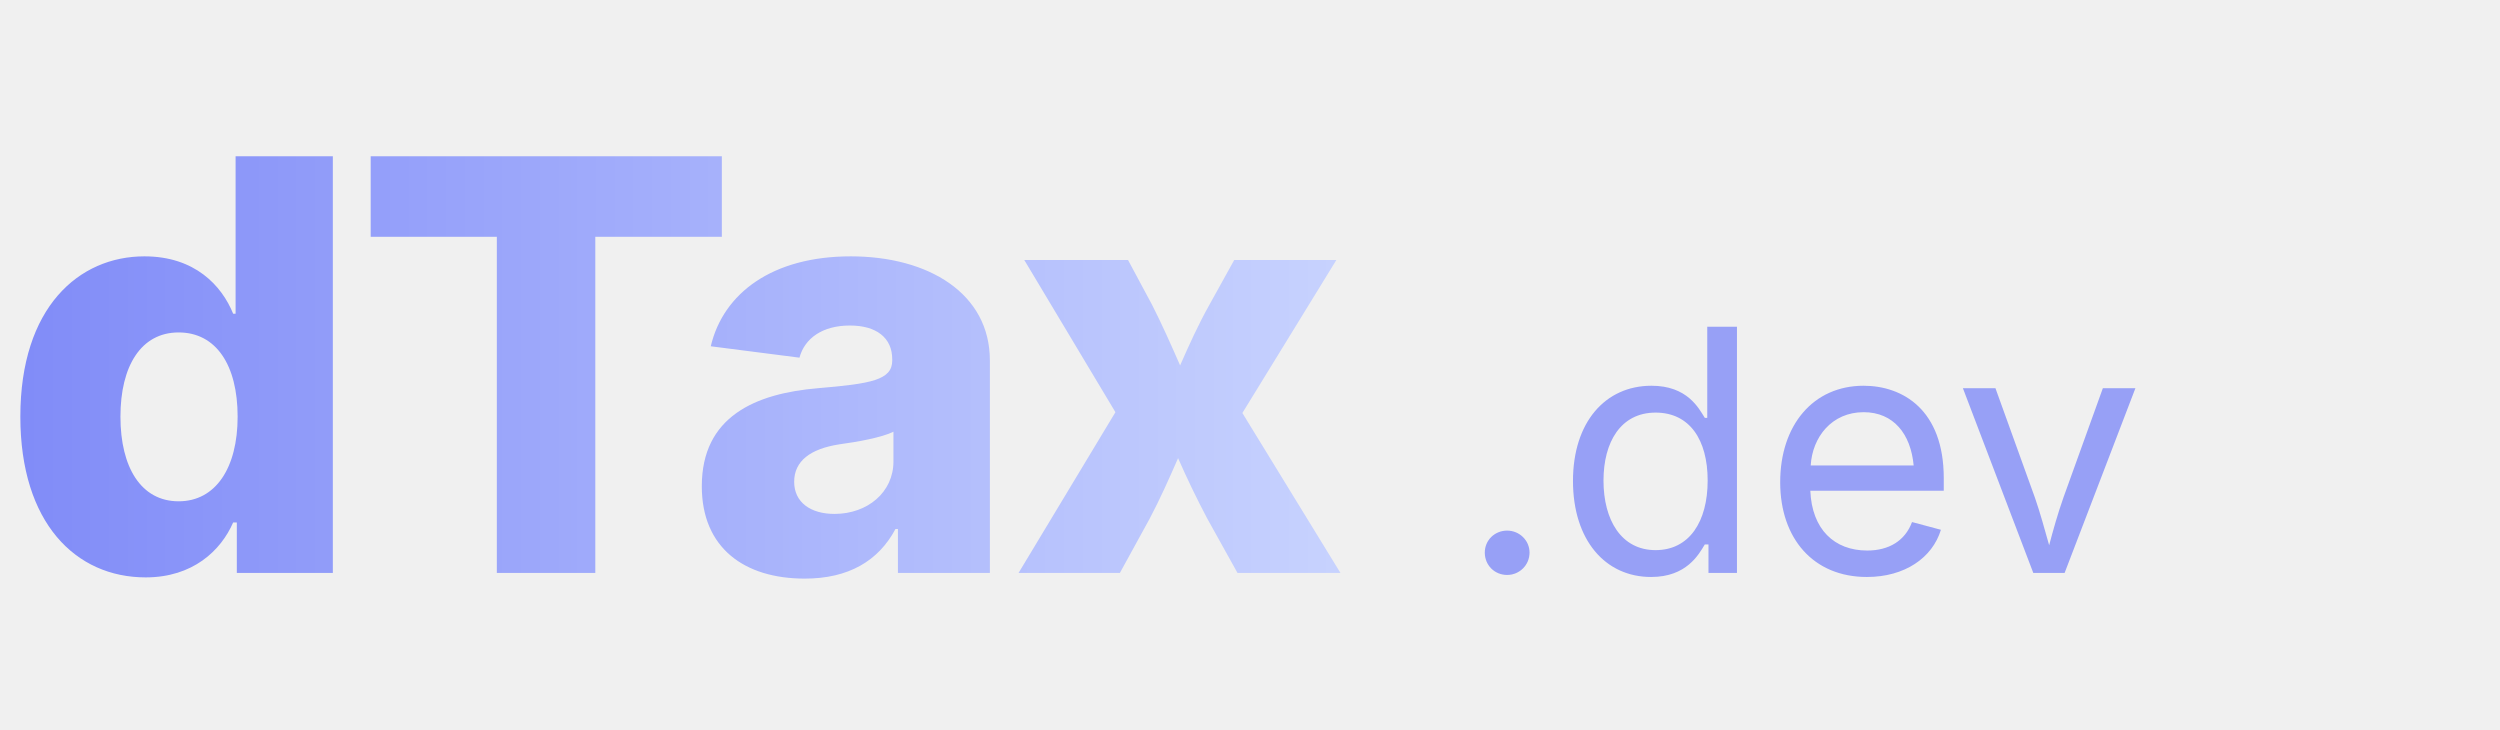
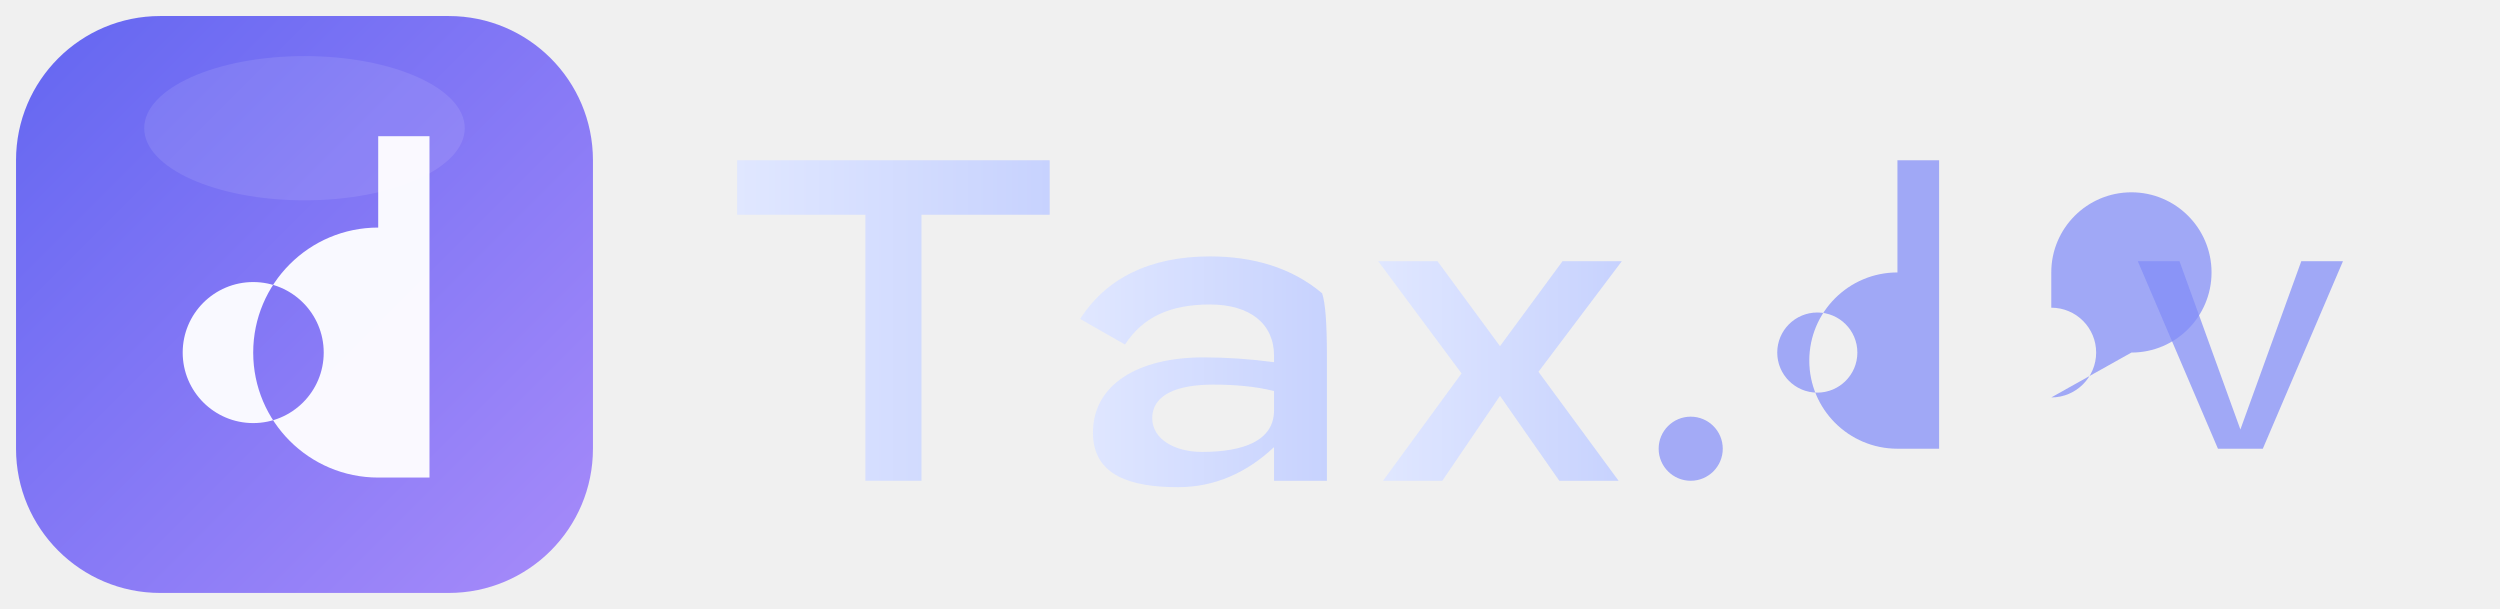
- <svg xmlns="http://www.w3.org/2000/svg" width="96" height="28" viewBox="0 0 96 28">
+ <svg xmlns="http://www.w3.org/2000/svg" width="156" height="38" viewBox="0 0 156 38">
  <defs>
-     <linearGradient id="g" x1="0%" y1="0%" x2="100%" y2="0%">
-       <stop offset="0%" stop-color="#818cf8" />
+     <linearGradient id="bdg" x1="0%" y1="0%" x2="100%" y2="100%">
+       <stop offset="0%" stop-color="#6366f1" />
+       <stop offset="100%" stop-color="#a78bfa" />
+     </linearGradient>
+     <linearGradient id="wm" x1="0%" y1="0%" x2="100%" y2="0%">
+       <stop offset="0%" stop-color="#e0e7ff" />
      <stop offset="100%" stop-color="#c7d2fe" />
    </linearGradient>
  </defs>
-   <text x="0" y="22" font-family="system-ui,-apple-system,sans-serif" font-weight="800" font-size="22" fill="url(#g)" letter-spacing="-0.5">dTax</text>
-   <text x="56" y="22" font-family="system-ui,-apple-system,sans-serif" font-weight="400" font-size="13" fill="#818cf8" opacity="0.8">.dev</text>
+   <rect x="1" y="1" width="36" height="36" rx="9" fill="url(#bdg)" />
+   <ellipse cx="19" cy="8" rx="10" ry="4.5" fill="white" opacity="0.10" />
+   <path fill="white" fill-rule="evenodd" opacity="0.95" d="M23.6 8.5 L26.8 8.5 L26.8 29.8 L23.6 29.8 A7.8 7.8 0 1 1 23.6 14.2 Z        M11.4 22 a4.4 4.4 0 1 0 8.8 0 a4.4 4.4 0 1 0 -8.8 0" />
+   <path fill="url(#wm)" d="M46 10 L65.5 10 L65.5 13.4 L57.5 13.4 L57.5 30 L54.0 30 L54.0 13.4 L46 13.4 Z" />
+   <path fill="url(#wm)" d="M82.5 18.3 C80.6 16.7 78.2 16.0 75.5 16.0        C71.7 16.0 69.0 17.4 67.4 19.9 L70.2 21.5        C71.3 19.8 73.0 19.0 75.5 19.0        C78.0 19.0 79.5 20.2 79.5 22.2 L79.5 22.6        C78.0 22.4 76.5 22.3 75.1 22.3        C71.0 22.3 68.2 24.0 68.2 27.0        C68.2 29.7 70.6 30.4 73.5 30.4        C75.8 30.4 77.8 29.5 79.5 27.9 L79.5 30 L82.8 30        L82.8 22.3 C82.8 20.1 82.7 18.9 82.5 18.3 Z        M79.5 25.6 C79.5 27.5 77.6 28.2 75.0 28.2        C73.3 28.2 71.9 27.4 71.9 26.1        C71.9 24.6 73.5 24.0 75.7 24.0        C77.0 24.0 78.3 24.1 79.5 24.4 Z" />
+   <path fill="url(#wm)" d="M86 16.3 L91.2 23.3 L86.3 30 L90.0 30 L93.6 24.7        L97.3 30 L101.0 30 L96.0 23.2 L101.2 16.3        L97.5 16.3 L93.6 21.6 L89.7 16.3 Z" />
+   <circle cx="105.5" cy="28.0" r="2.0" fill="#818cf8" opacity="0.70" />
+   <path fill="#818cf8" fill-rule="evenodd" opacity="0.72" d="M118.4 10.0 L121.0 10.0 L121.0 28.0 L118.4 28.0        A5.0 5.0 0 1 1 118.4 17.0 Z        M110.9 22 a2.5 2.5 0 1 0 5.0 0 a2.5 2.5 0 1 0 -5.0 0" />
+   <path fill="#818cf8" opacity="0.72" d="M133.0 22.0        A5.0 5.0 0 1 0 128.0 17.0        L128.0 19.2        A2.8 2.8 0 1 1 128.0 24.8        L133.0 22.0 Z" />
+   <path fill="#818cf8" opacity="0.72" d="M136 16.3 L139.8 26.8 L143.6 16.3 L146.2 16.3        L141.2 28.0 L138.4 28.0 L133.4 16.3 Z" />
</svg>
